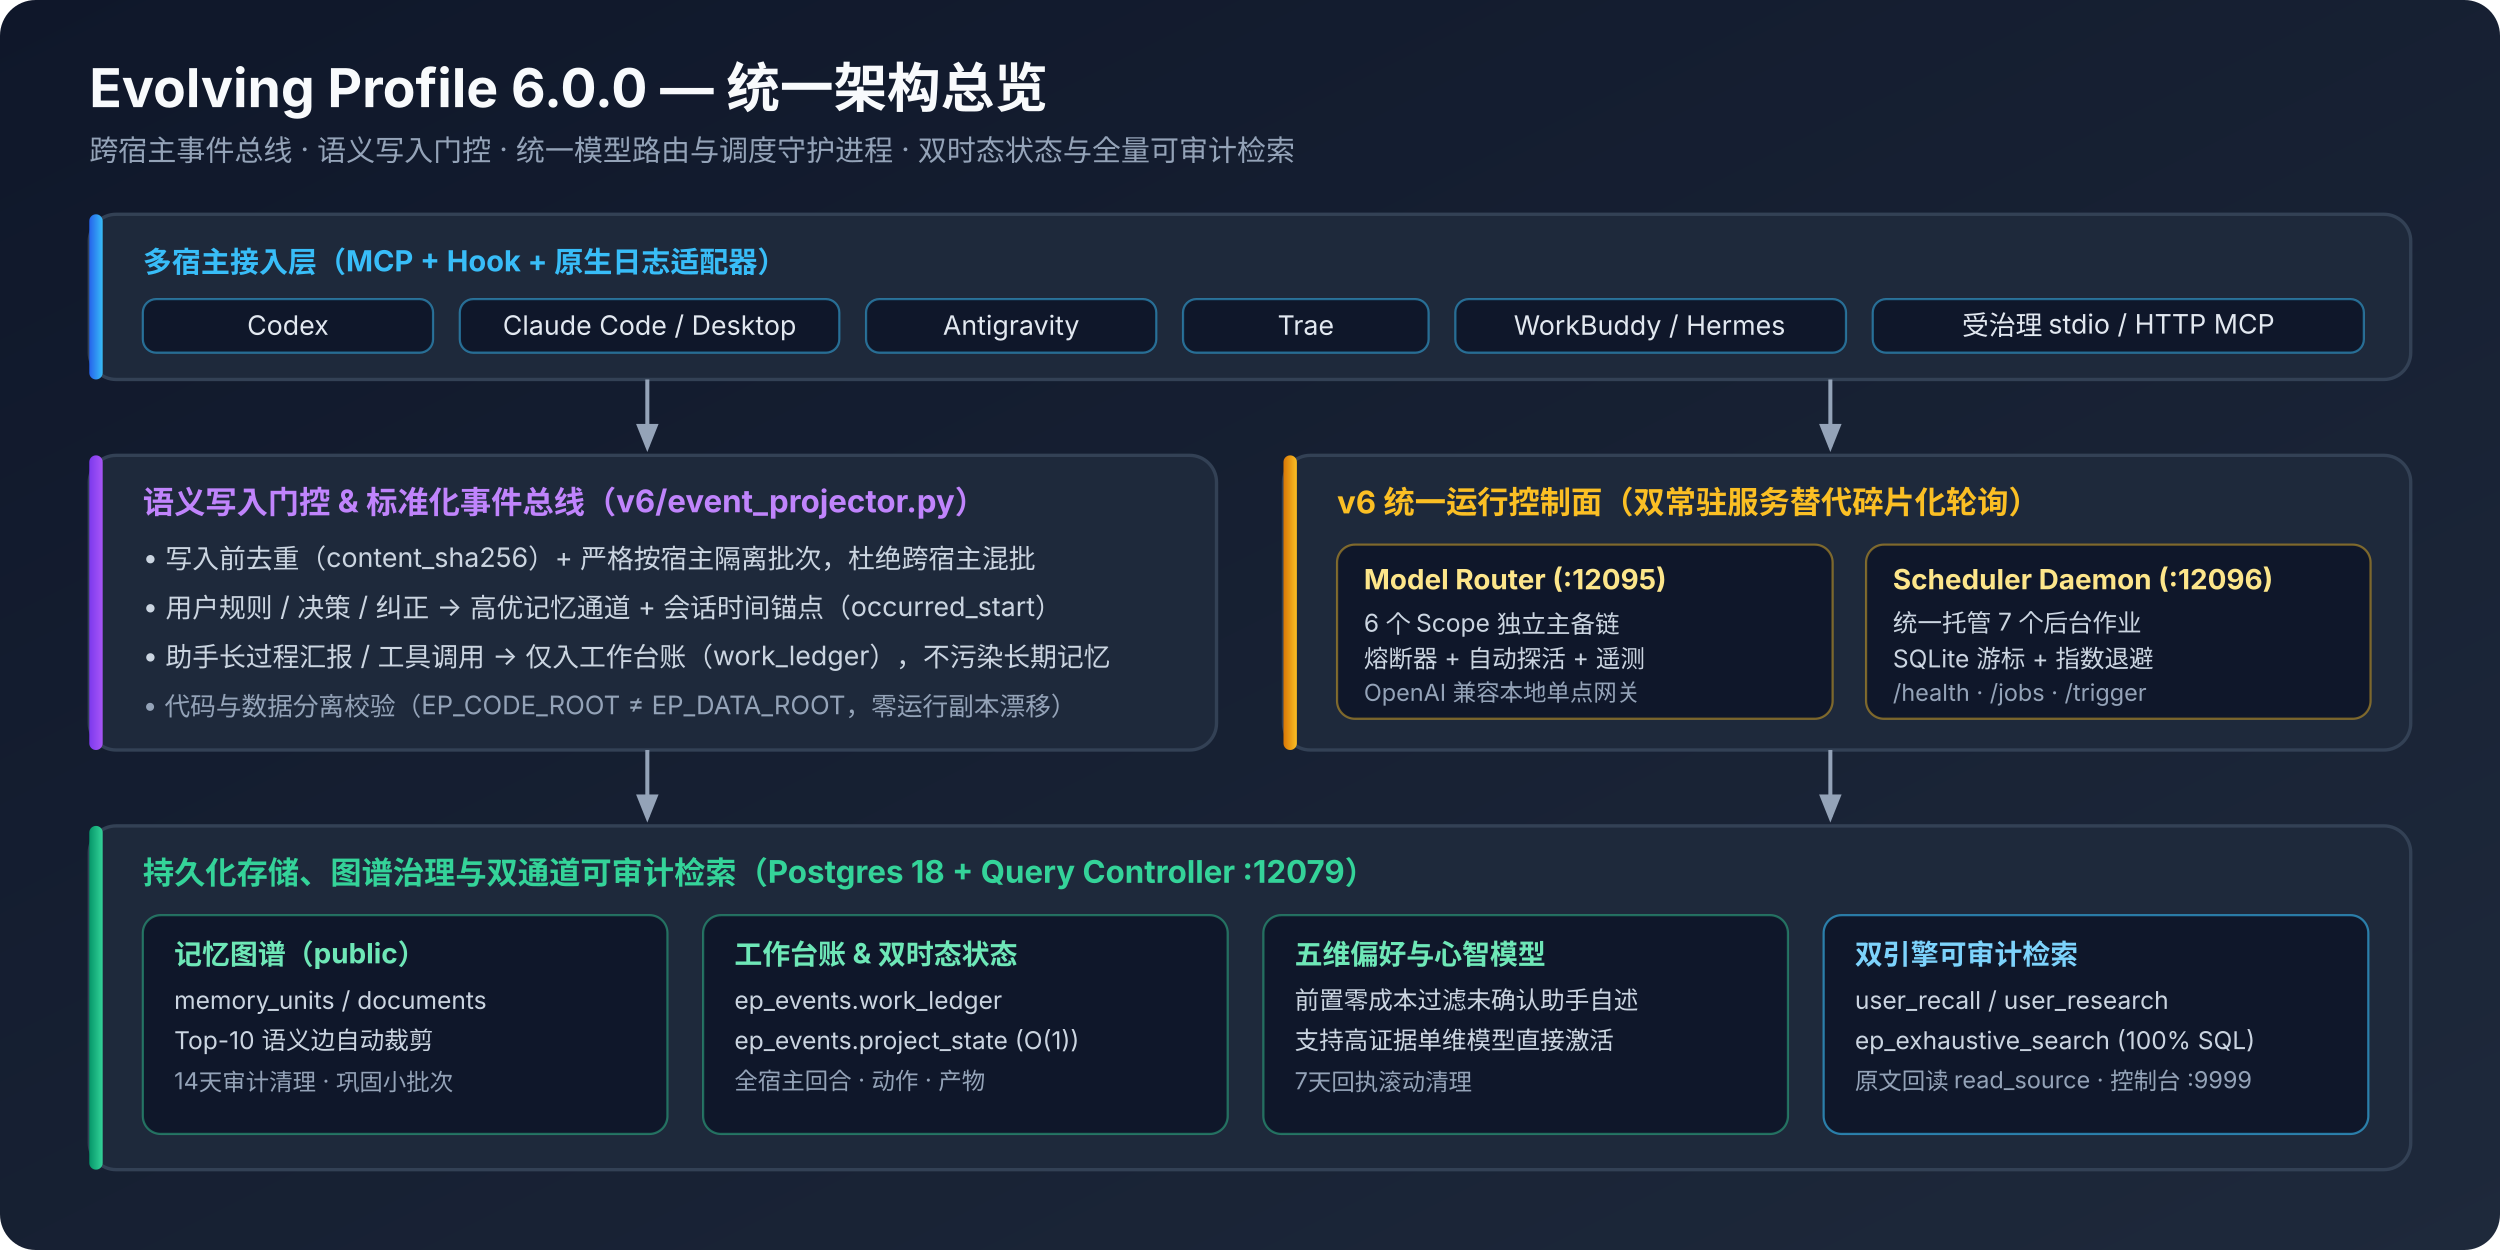
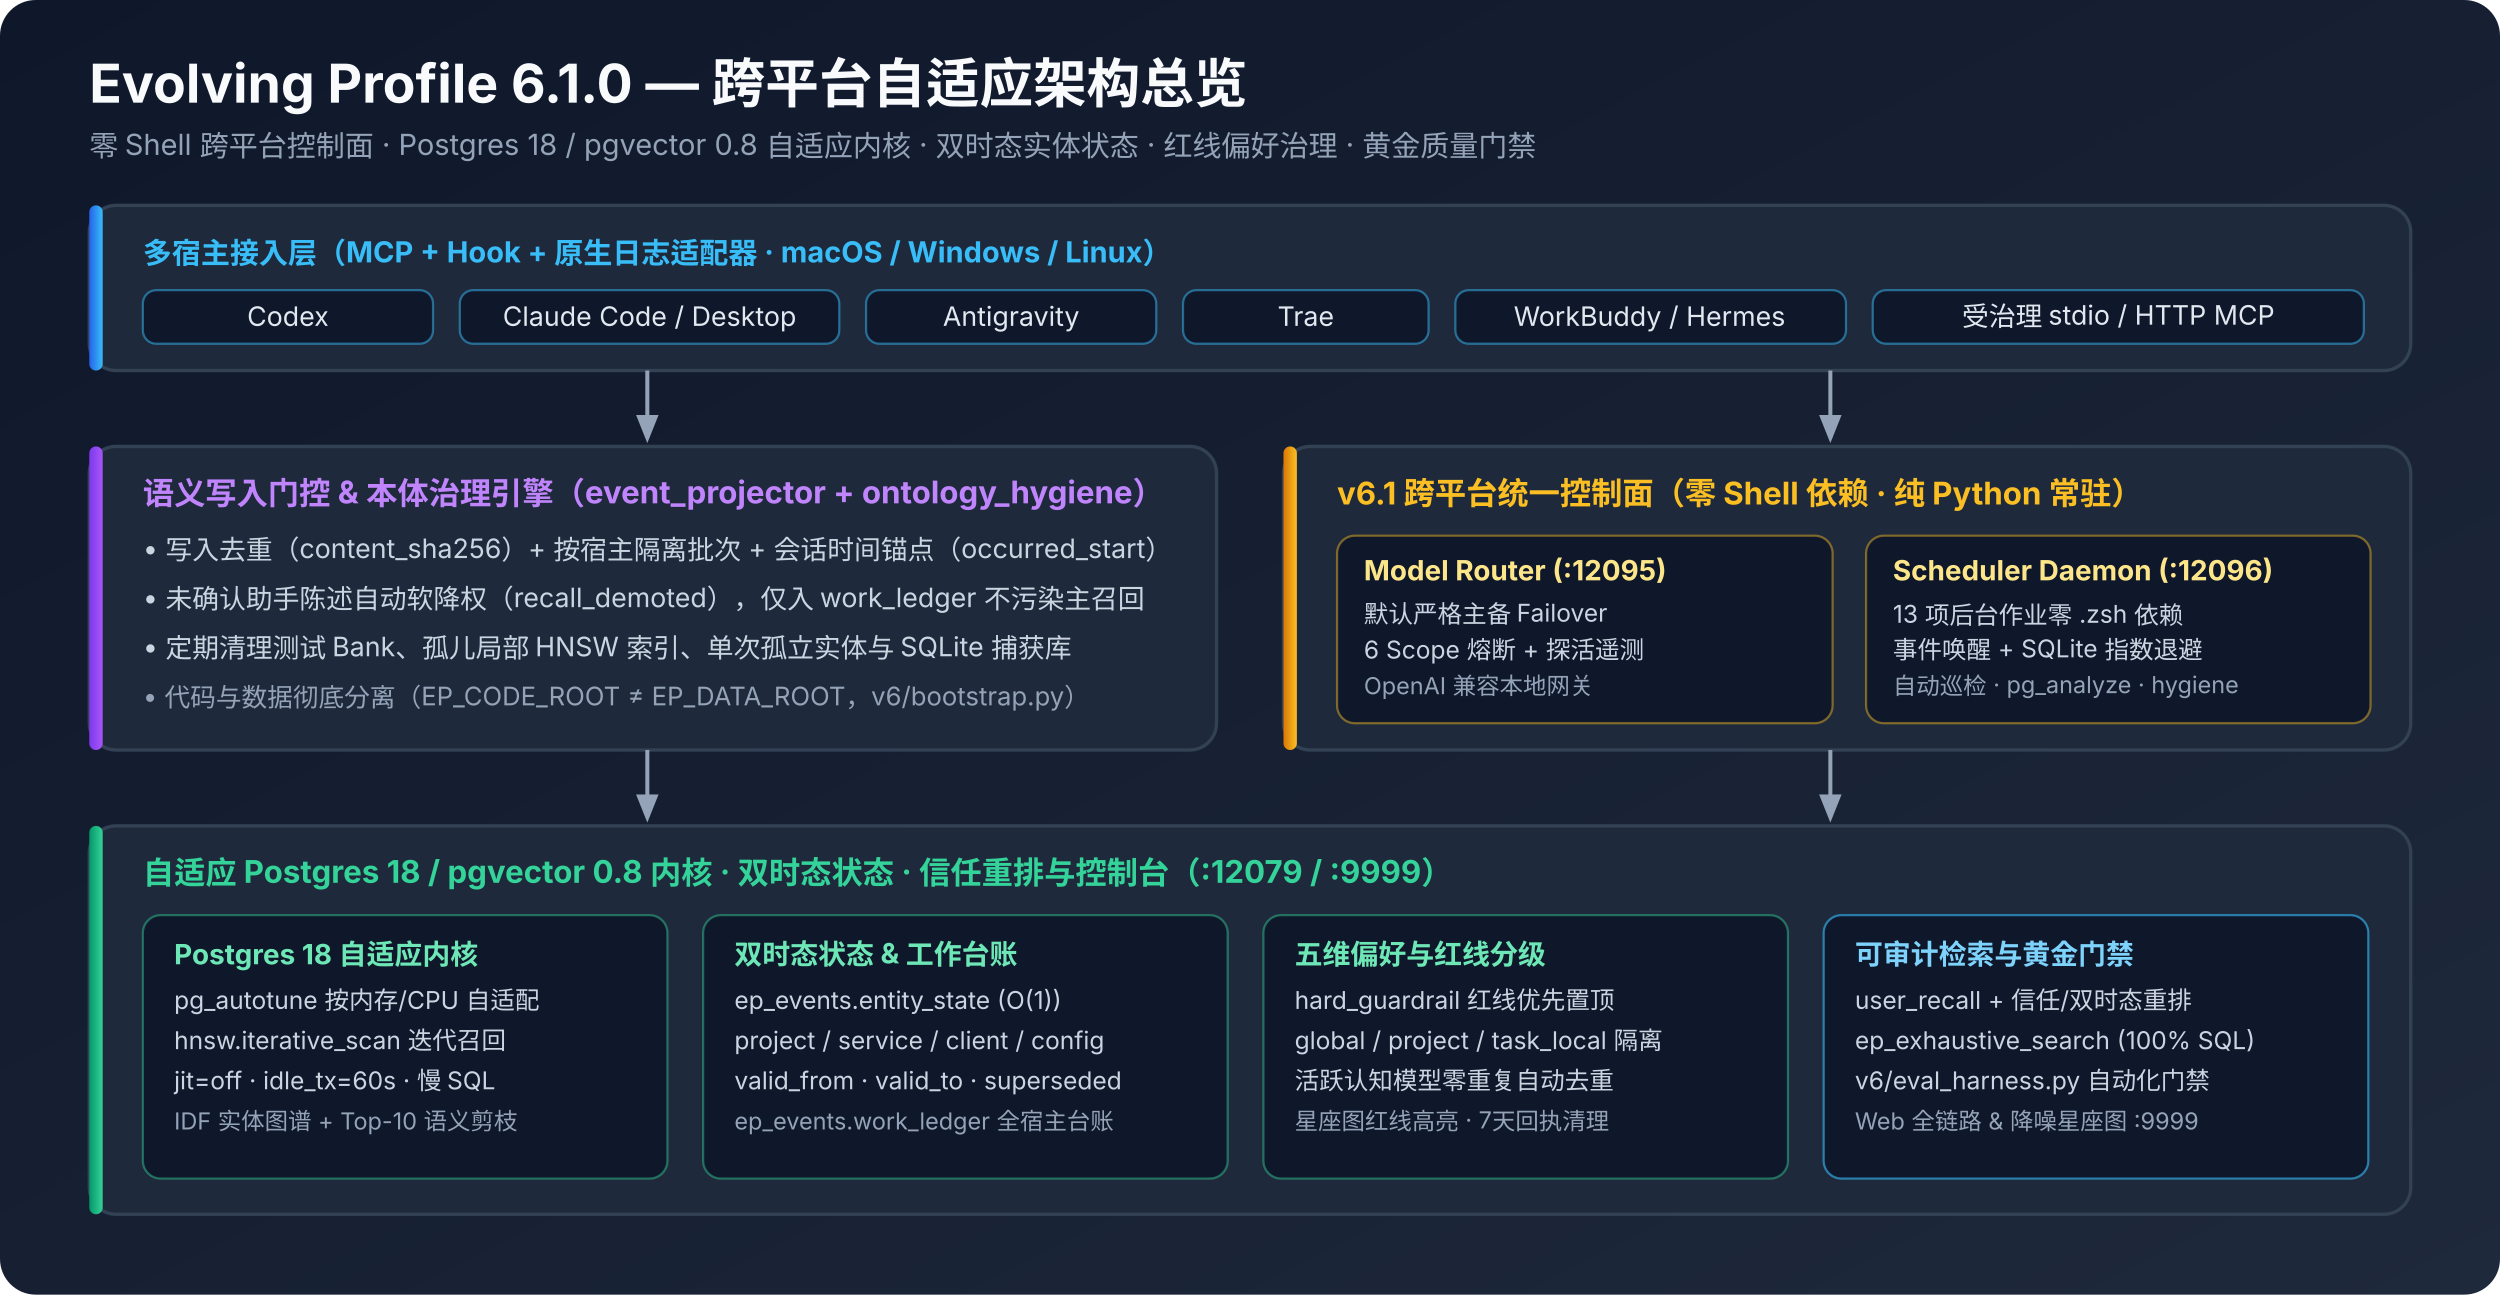
- <svg xmlns="http://www.w3.org/2000/svg" viewBox="0 0 1120 560" width="1120" height="560" font-family="-apple-system, BlinkMacSystemFont, 'PingFang SC', 'Microsoft YaHei', sans-serif">
+ <svg xmlns="http://www.w3.org/2000/svg" viewBox="0 0 1120 580" width="1120" height="580" font-family="-apple-system, BlinkMacSystemFont, 'PingFang SC', 'Microsoft YaHei', sans-serif">
  <defs>
    <linearGradient id="bg" x1="0" y1="0" x2="1" y2="1">
      <stop offset="0%" stop-color="#0f172a" />
      <stop offset="100%" stop-color="#1e293b" />
    </linearGradient>
    <linearGradient id="gBlue" x1="0" y1="0" x2="1" y2="0">
      <stop offset="0%" stop-color="#2563eb" />
      <stop offset="100%" stop-color="#38bdf8" />
    </linearGradient>
    <linearGradient id="gPurple" x1="0" y1="0" x2="1" y2="0">
      <stop offset="0%" stop-color="#7c3aed" />
      <stop offset="100%" stop-color="#a855f7" />
    </linearGradient>
    <linearGradient id="gGreen" x1="0" y1="0" x2="1" y2="0">
      <stop offset="0%" stop-color="#059669" />
      <stop offset="100%" stop-color="#34d399" />
    </linearGradient>
    <linearGradient id="gAmber" x1="0" y1="0" x2="1" y2="0">
      <stop offset="0%" stop-color="#d97706" />
      <stop offset="100%" stop-color="#fbbf24" />
    </linearGradient>
    <marker id="arrow" viewBox="0 0 10 10" refX="8" refY="5" markerWidth="7" markerHeight="7" orient="auto-start-reverse">
      <path d="M 0 1 L 10 5 L 0 9 z" fill="#94a3b8" />
    </marker>
  </defs>
-   <rect width="1120" height="560" rx="16" fill="url(#bg)" />
-   <text x="40" y="48" fill="#f8fafc" font-size="24" font-weight="700">Evolving Profile 6.0.0 — 统一架构总览</text>
-   <text x="40" y="72" fill="#94a3b8" font-size="13">跨宿主事件总线 · 语义写入门控 · 统一模型路由与调度守护进程 · 双时态状态与全量可审计检索</text>
-   <rect x="40" y="96" width="1040" height="74" rx="12" fill="#1e293b" stroke="#334155" stroke-width="1.5" />
-   <rect x="40" y="96" width="6" height="74" rx="3" fill="url(#gBlue)" />
-   <text x="64" y="122" fill="#38bdf8" font-size="13" font-weight="700">多宿主接入层（MCP + Hook + 原生日志适配器）</text>
+   <rect width="1120" height="580" rx="16" fill="url(#bg)" />
+   <text x="40" y="46" fill="#f8fafc" font-size="24" font-weight="700">Evolving Profile 6.1.0 — 跨平台自适应架构总览</text>
+   <text x="40" y="70" fill="#94a3b8" font-size="13">零 Shell 跨平台控制面 · Postgres 18 / pgvector 0.8 自适应内核 · 双时态实体状态 · 红线偏好治理 · 黄金质量门禁</text>
+   <rect x="40" y="92" width="1040" height="74" rx="12" fill="#1e293b" stroke="#334155" stroke-width="1.5" />
+   <rect x="40" y="92" width="6" height="74" rx="3" fill="url(#gBlue)" />
+   <text x="64" y="118" fill="#38bdf8" font-size="13" font-weight="700">多宿主接入层（MCP + Hook + 原生日志适配器 · macOS / Windows / Linux）</text>
  <g font-size="12" fill="#e2e8f0">
-     <rect x="64" y="134" width="130" height="24" rx="6" fill="#0f172a" stroke="#38bdf8" stroke-opacity="0.5" />
-     <text x="129" y="150" text-anchor="middle">Codex</text>
-     <rect x="206" y="134" width="170" height="24" rx="6" fill="#0f172a" stroke="#38bdf8" stroke-opacity="0.5" />
-     <text x="291" y="150" text-anchor="middle">Claude Code / Desktop</text>
-     <rect x="388" y="134" width="130" height="24" rx="6" fill="#0f172a" stroke="#38bdf8" stroke-opacity="0.5" />
-     <text x="453" y="150" text-anchor="middle">Antigravity</text>
-     <rect x="530" y="134" width="110" height="24" rx="6" fill="#0f172a" stroke="#38bdf8" stroke-opacity="0.5" />
-     <text x="585" y="150" text-anchor="middle">Trae</text>
-     <rect x="652" y="134" width="175" height="24" rx="6" fill="#0f172a" stroke="#38bdf8" stroke-opacity="0.5" />
-     <text x="739" y="150" text-anchor="middle">WorkBuddy / Hermes</text>
-     <rect x="839" y="134" width="220" height="24" rx="6" fill="#0f172a" stroke="#38bdf8" stroke-opacity="0.5" />
-     <text x="949" y="150" text-anchor="middle">受治理 stdio / HTTP MCP</text>
+     <rect x="64" y="130" width="130" height="24" rx="6" fill="#0f172a" stroke="#38bdf8" stroke-opacity="0.5" />
+     <text x="129" y="146" text-anchor="middle">Codex</text>
+     <rect x="206" y="130" width="170" height="24" rx="6" fill="#0f172a" stroke="#38bdf8" stroke-opacity="0.5" />
+     <text x="291" y="146" text-anchor="middle">Claude Code / Desktop</text>
+     <rect x="388" y="130" width="130" height="24" rx="6" fill="#0f172a" stroke="#38bdf8" stroke-opacity="0.5" />
+     <text x="453" y="146" text-anchor="middle">Antigravity</text>
+     <rect x="530" y="130" width="110" height="24" rx="6" fill="#0f172a" stroke="#38bdf8" stroke-opacity="0.5" />
+     <text x="585" y="146" text-anchor="middle">Trae</text>
+     <rect x="652" y="130" width="175" height="24" rx="6" fill="#0f172a" stroke="#38bdf8" stroke-opacity="0.5" />
+     <text x="739" y="146" text-anchor="middle">WorkBuddy / Hermes</text>
+     <rect x="839" y="130" width="220" height="24" rx="6" fill="#0f172a" stroke="#38bdf8" stroke-opacity="0.5" />
+     <text x="949" y="146" text-anchor="middle">受治理 stdio / HTTP MCP</text>
  </g>
-   <line x1="290" y1="170" x2="290" y2="200" stroke="#94a3b8" stroke-width="1.8" marker-end="url(#arrow)" />
-   <line x1="820" y1="170" x2="820" y2="200" stroke="#94a3b8" stroke-width="1.8" marker-end="url(#arrow)" />
-   <rect x="40" y="204" width="505" height="132" rx="12" fill="#1e293b" stroke="#334155" stroke-width="1.5" />
-   <rect x="40" y="204" width="6" height="132" rx="3" fill="url(#gPurple)" />
-   <text x="64" y="230" fill="#c084fc" font-size="14" font-weight="700">语义写入门控 &amp; 标准化事件总线（v6/event_projector.py）</text>
-   <text x="64" y="254" fill="#cbd5e1" font-size="12">• 写入前去重（content_sha256）+ 严格按宿主隔离批次，杜绝跨宿主混批</text>
-   <text x="64" y="276" fill="#cbd5e1" font-size="12">• 用户规则 / 决策 / 纠正 → 高优记忆通道 + 会话时间锚点（occurred_start）</text>
-   <text x="64" y="298" fill="#cbd5e1" font-size="12">• 助手长过程汇报 / 工具调用 → 仅入工作台账（work_ledger），不污染长期记忆</text>
-   <text x="64" y="320" fill="#94a3b8" font-size="11.5">• 代码与数据分离校验（EP_CODE_ROOT ≠ EP_DATA_ROOT，零运行副本漂移）</text>
-   <rect x="575" y="204" width="505" height="132" rx="12" fill="#1e293b" stroke="#334155" stroke-width="1.5" />
-   <rect x="575" y="204" width="6" height="132" rx="3" fill="url(#gAmber)" />
-   <text x="599" y="230" fill="#fbbf24" font-size="14" font-weight="700">v6 统一运行控制面（双常驻服务替代碎片化轮询）</text>
-   <rect x="599" y="244" width="222" height="78" rx="8" fill="#0f172a" stroke="#fbbf24" stroke-opacity="0.45" />
-   <text x="611" y="264" fill="#fde68a" font-size="12.5" font-weight="700">Model Router (:12095)</text>
-   <text x="611" y="283" fill="#cbd5e1" font-size="11">6 个 Scope 独立主备链</text>
-   <text x="611" y="299" fill="#cbd5e1" font-size="11">熔断器 + 自动探活 + 遥测</text>
-   <text x="611" y="314" fill="#94a3b8" font-size="10.5">OpenAI 兼容本地单点网关</text>
-   <rect x="836" y="244" width="226" height="78" rx="8" fill="#0f172a" stroke="#fbbf24" stroke-opacity="0.45" />
-   <text x="848" y="264" fill="#fde68a" font-size="12.5" font-weight="700">Scheduler Daemon (:12096)</text>
-   <text x="848" y="283" fill="#cbd5e1" font-size="11">统一托管 7 个后台作业</text>
-   <text x="848" y="299" fill="#cbd5e1" font-size="11">SQLite 游标 + 指数退避</text>
-   <text x="848" y="314" fill="#94a3b8" font-size="10.5">/health · /jobs · /trigger</text>
+   <line x1="290" y1="166" x2="290" y2="196" stroke="#94a3b8" stroke-width="1.8" marker-end="url(#arrow)" />
+   <line x1="820" y1="166" x2="820" y2="196" stroke="#94a3b8" stroke-width="1.8" marker-end="url(#arrow)" />
+   <rect x="40" y="200" width="505" height="136" rx="12" fill="#1e293b" stroke="#334155" stroke-width="1.5" />
+   <rect x="40" y="200" width="6" height="136" rx="3" fill="url(#gPurple)" />
+   <text x="64" y="226" fill="#c084fc" font-size="14" font-weight="700">语义写入门控 &amp; 本体治理引擎（event_projector + ontology_hygiene）</text>
+   <text x="64" y="250" fill="#cbd5e1" font-size="12">• 写入去重（content_sha256）+ 按宿主隔离批次 + 会话时间锚点（occurred_start）</text>
+   <text x="64" y="272" fill="#cbd5e1" font-size="12">• 未确认助手陈述自动软降权（recall_demoted），仅入 work_ledger 不污染主召回</text>
+   <text x="64" y="294" fill="#cbd5e1" font-size="12">• 定期清理测试 Bank、孤儿局部 HNSW 索引、单次孤立实体与 SQLite 捕获库</text>
+   <text x="64" y="316" fill="#94a3b8" font-size="11.5">• 代码与数据彻底分离（EP_CODE_ROOT ≠ EP_DATA_ROOT，v6/bootstrap.py）</text>
+   <rect x="575" y="200" width="505" height="136" rx="12" fill="#1e293b" stroke="#334155" stroke-width="1.5" />
+   <rect x="575" y="200" width="6" height="136" rx="3" fill="url(#gAmber)" />
+   <text x="599" y="226" fill="#fbbf24" font-size="14" font-weight="700">v6.1 跨平台统一控制面（零 Shell 依赖 · 纯 Python 常驻）</text>
+   <rect x="599" y="240" width="222" height="84" rx="8" fill="#0f172a" stroke="#fbbf24" stroke-opacity="0.45" />
+   <text x="611" y="260" fill="#fde68a" font-size="12.5" font-weight="700">Model Router (:12095)</text>
+   <text x="611" y="279" fill="#cbd5e1" font-size="11">默认严格主备 Failover</text>
+   <text x="611" y="295" fill="#cbd5e1" font-size="11">6 Scope 熔断 + 探活遥测</text>
+   <text x="611" y="311" fill="#94a3b8" font-size="10.5">OpenAI 兼容本地网关</text>
+   <rect x="836" y="240" width="226" height="84" rx="8" fill="#0f172a" stroke="#fbbf24" stroke-opacity="0.45" />
+   <text x="848" y="260" fill="#fde68a" font-size="12.5" font-weight="700">Scheduler Daemon (:12096)</text>
+   <text x="848" y="279" fill="#cbd5e1" font-size="11">13 项后台作业零 .zsh 依赖</text>
+   <text x="848" y="295" fill="#cbd5e1" font-size="11">事件唤醒 + SQLite 指数退避</text>
+   <text x="848" y="311" fill="#94a3b8" font-size="10.5">自动巡检 · pg_analyze · hygiene</text>
  <line x1="290" y1="336" x2="290" y2="366" stroke="#94a3b8" stroke-width="1.8" marker-end="url(#arrow)" />
  <line x1="820" y1="336" x2="820" y2="366" stroke="#94a3b8" stroke-width="1.8" marker-end="url(#arrow)" />
-   <rect x="40" y="370" width="1040" height="154" rx="12" fill="#1e293b" stroke="#334155" stroke-width="1.5" />
-   <rect x="40" y="370" width="6" height="154" rx="3" fill="url(#gGreen)" />
-   <text x="64" y="396" fill="#34d399" font-size="14" font-weight="700">持久化存储、图谱治理与双通道可审计检索（Postgres 18 + Query Controller :12079）</text>
-   <rect x="64" y="410" width="235" height="98" rx="8" fill="#0f172a" stroke="#34d399" stroke-opacity="0.45" />
-   <text x="78" y="432" fill="#6ee7b7" font-size="12.5" font-weight="700">记忆图谱（public）</text>
-   <text x="78" y="452" fill="#cbd5e1" font-size="11">memory_units / documents</text>
-   <text x="78" y="470" fill="#cbd5e1" font-size="11">Top-10 语义边自动裁剪</text>
-   <text x="78" y="488" fill="#94a3b8" font-size="10.5">14天审计清理 · 巩固小批次</text>
-   <rect x="315" y="410" width="235" height="98" rx="8" fill="#0f172a" stroke="#34d399" stroke-opacity="0.45" />
-   <text x="329" y="432" fill="#6ee7b7" font-size="12.5" font-weight="700">工作台账 &amp; 双时态状态</text>
-   <text x="329" y="452" fill="#cbd5e1" font-size="11">ep_events.work_ledger</text>
-   <text x="329" y="470" fill="#cbd5e1" font-size="11">ep_events.project_state (O(1))</text>
-   <text x="329" y="488" fill="#94a3b8" font-size="10.5">全宿主回合 · 动作 · 产物</text>
-   <rect x="566" y="410" width="235" height="98" rx="8" fill="#0f172a" stroke="#34d399" stroke-opacity="0.45" />
-   <text x="580" y="432" fill="#6ee7b7" font-size="12.5" font-weight="700">五维偏好与心智模型</text>
-   <text x="580" y="452" fill="#cbd5e1" font-size="11">前置零成本过滤未确认助手自述</text>
-   <text x="580" y="470" fill="#cbd5e1" font-size="11">支持高证据单维模型直接激活</text>
-   <text x="580" y="488" fill="#94a3b8" font-size="10.5">7天回执滚动清理</text>
-   <rect x="817" y="410" width="244" height="98" rx="8" fill="#0f172a" stroke="#38bdf8" stroke-opacity="0.6" />
-   <text x="831" y="432" fill="#7dd3fc" font-size="12.5" font-weight="700">双引擎可审计检索</text>
-   <text x="831" y="452" fill="#cbd5e1" font-size="11">user_recall / user_research</text>
+   <rect x="40" y="370" width="1040" height="174" rx="12" fill="#1e293b" stroke="#334155" stroke-width="1.5" />
+   <rect x="40" y="370" width="6" height="174" rx="3" fill="url(#gGreen)" />
+   <text x="64" y="396" fill="#34d399" font-size="14" font-weight="700">自适应 Postgres 18 / pgvector 0.8 内核 · 双时态状态 · 信任重排与控制台（:12079 / :9999）</text>
+   <rect x="64" y="410" width="235" height="118" rx="8" fill="#0f172a" stroke="#34d399" stroke-opacity="0.45" />
+   <text x="78" y="432" fill="#6ee7b7" font-size="12.5" font-weight="700">Postgres 18 自适应内核</text>
+   <text x="78" y="452" fill="#cbd5e1" font-size="11">pg_autotune 按内存/CPU 自适配</text>
+   <text x="78" y="470" fill="#cbd5e1" font-size="11">hnsw.iterative_scan 迭代召回</text>
+   <text x="78" y="488" fill="#cbd5e1" font-size="11">jit=off · idle_tx=60s · 慢 SQL</text>
+   <text x="78" y="506" fill="#94a3b8" font-size="10.5">IDF 实体图谱 + Top-10 语义剪枝</text>
+   <rect x="315" y="410" width="235" height="118" rx="8" fill="#0f172a" stroke="#34d399" stroke-opacity="0.45" />
+   <text x="329" y="432" fill="#6ee7b7" font-size="12.5" font-weight="700">双时态状态 &amp; 工作台账</text>
+   <text x="329" y="452" fill="#cbd5e1" font-size="11">ep_events.entity_state (O(1))</text>
+   <text x="329" y="470" fill="#cbd5e1" font-size="11">project / service / client / config</text>
+   <text x="329" y="488" fill="#cbd5e1" font-size="11">valid_from · valid_to · superseded</text>
+   <text x="329" y="506" fill="#94a3b8" font-size="10.5">ep_events.work_ledger 全宿主台账</text>
+   <rect x="566" y="410" width="235" height="118" rx="8" fill="#0f172a" stroke="#34d399" stroke-opacity="0.45" />
+   <text x="580" y="432" fill="#6ee7b7" font-size="12.5" font-weight="700">五维偏好与红线分级</text>
+   <text x="580" y="452" fill="#cbd5e1" font-size="11">hard_guardrail 红线优先置顶</text>
+   <text x="580" y="470" fill="#cbd5e1" font-size="11">global / project / task_local 隔离</text>
+   <text x="580" y="488" fill="#cbd5e1" font-size="11">活跃认知模型零重复自动去重</text>
+   <text x="580" y="506" fill="#94a3b8" font-size="10.5">星座图红线高亮 · 7天回执清理</text>
+   <rect x="817" y="410" width="244" height="118" rx="8" fill="#0f172a" stroke="#38bdf8" stroke-opacity="0.6" />
+   <text x="831" y="432" fill="#7dd3fc" font-size="12.5" font-weight="700">可审计检索与黄金门禁</text>
+   <text x="831" y="452" fill="#cbd5e1" font-size="11">user_recall + 信任/双时态重排</text>
  <text x="831" y="470" fill="#cbd5e1" font-size="11">ep_exhaustive_search (100% SQL)</text>
-   <text x="831" y="488" fill="#94a3b8" font-size="10.5">原文回读 read_source · 控制台 :9999</text>
+   <text x="831" y="488" fill="#cbd5e1" font-size="11">v6/eval_harness.py 自动化门禁</text>
+   <text x="831" y="506" fill="#94a3b8" font-size="10.5">Web 全链路 &amp; 降噪星座图 :9999</text>
</svg>
